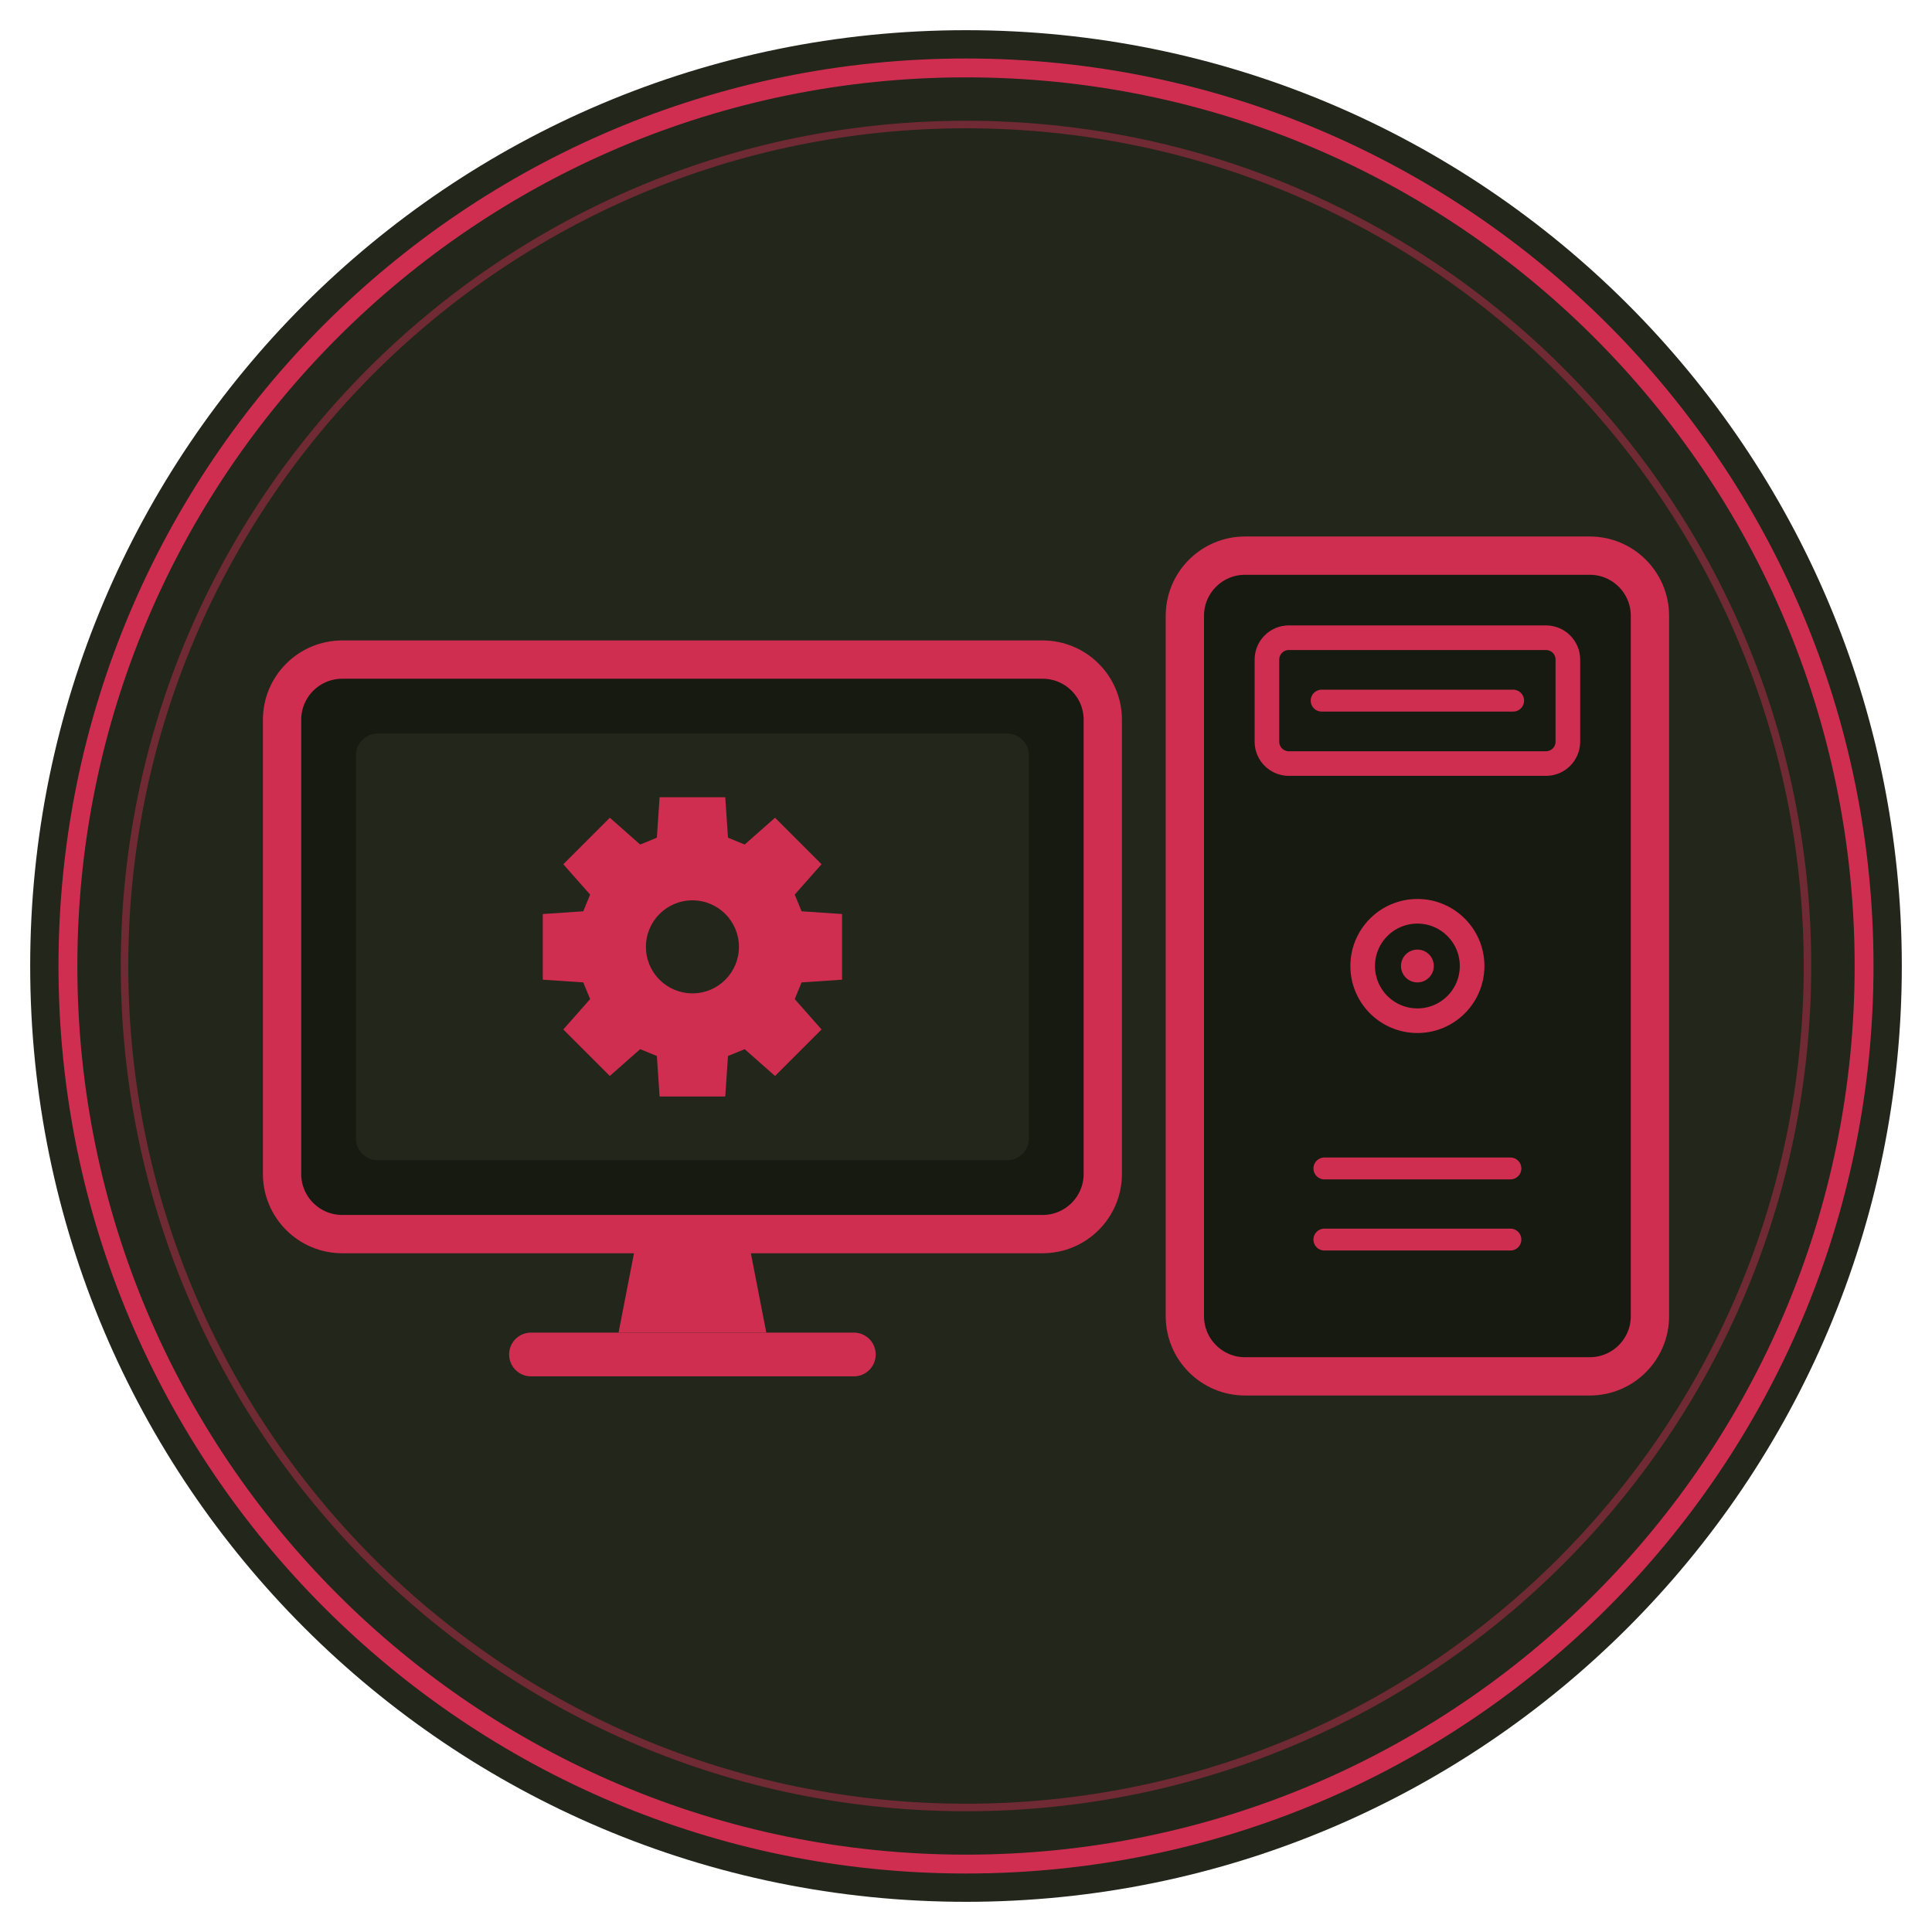
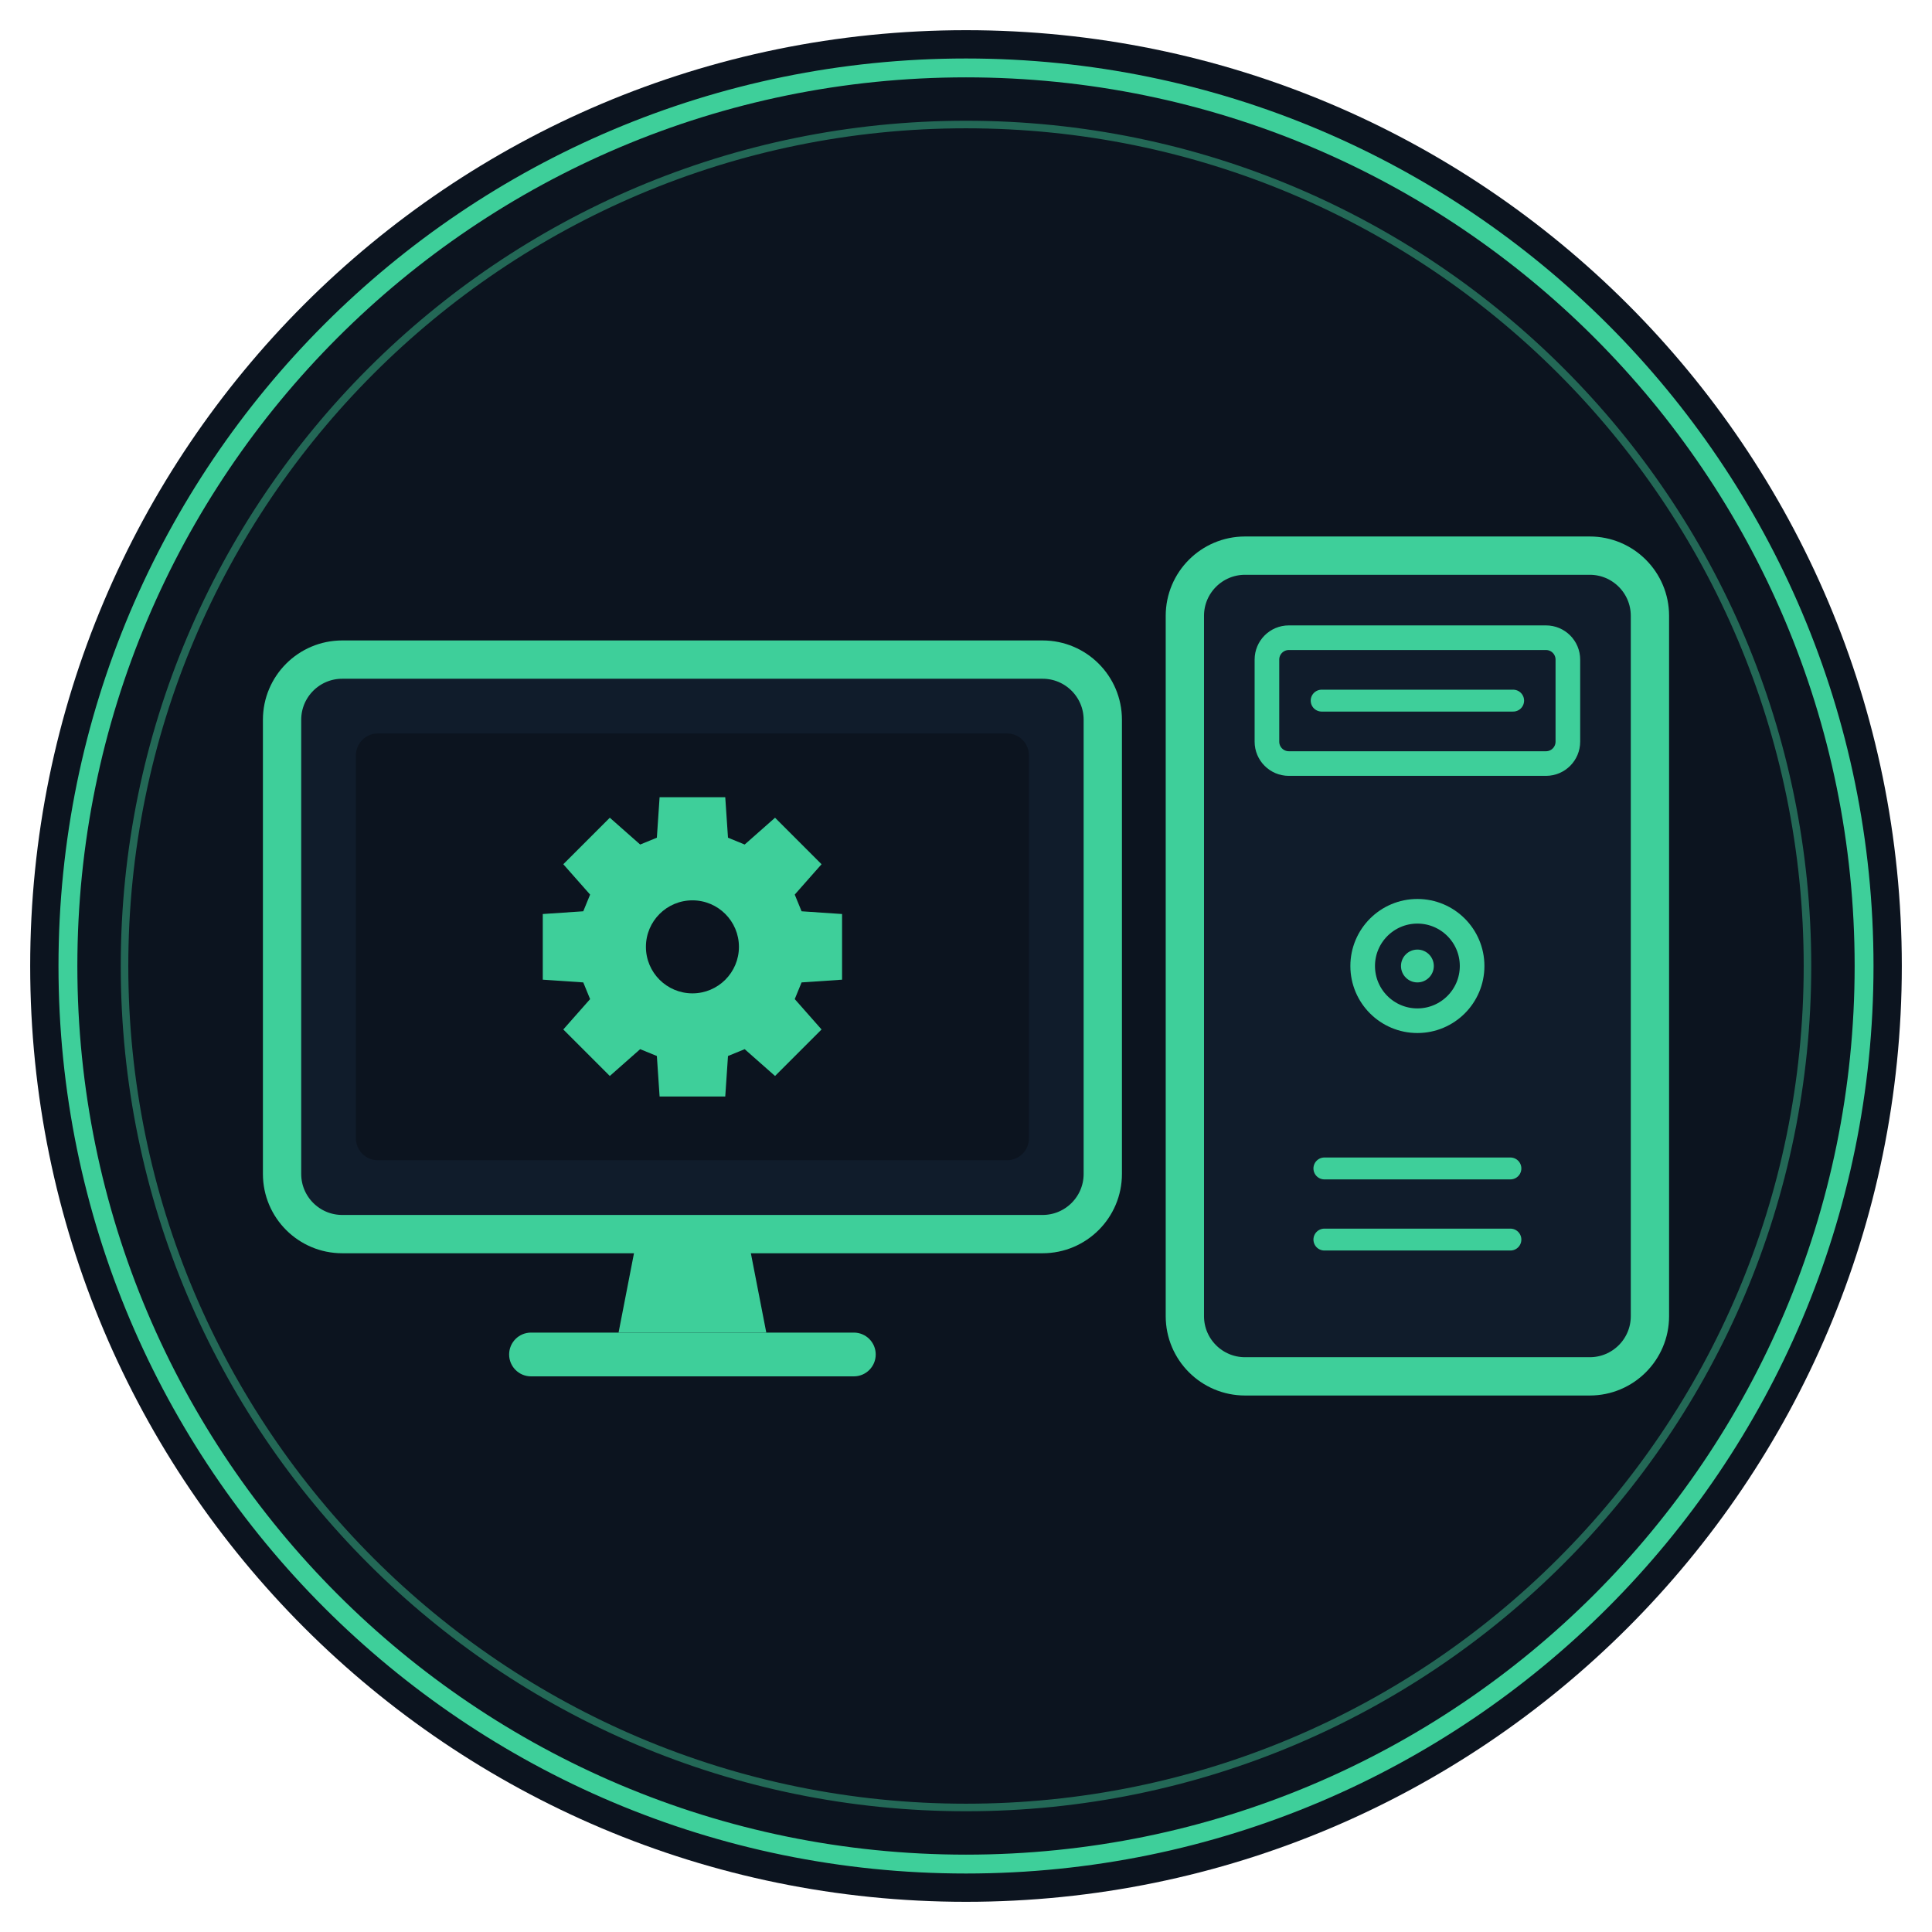
<svg xmlns="http://www.w3.org/2000/svg" viewBox="0 0 1024 1024" role="img" aria-label="HunterPCBuilds logo">
  <defs>
    <clipPath id="c">
      <circle cx="512" cy="512" r="432" />
    </clipPath>
  </defs>
-   <circle cx="512" cy="512" r="496" fill="#22261b" />
-   <circle cx="512" cy="512" r="476" fill="none" stroke="#cf2e50" stroke-width="10" />
-   <circle cx="512" cy="512" r="446" fill="none" stroke="#cf2e50" stroke-width="4" opacity=".45" />
-   <g clip-path="url(#c)" fill="none" stroke="#cf2e50" stroke-width="8" stroke-linecap="round" stroke-linejoin="round" opacity=".55">
+   <circle cx="512" cy="512" r="496" fill="#0c141f" />
+   <circle cx="512" cy="512" r="476" fill="none" stroke="#3ecf9a" stroke-width="10" />
+   <circle cx="512" cy="512" r="446" fill="none" stroke="#3ecf9a" stroke-width="4" opacity=".45" />
+   <g clip-path="url(#c)" fill="none" stroke="#3ecf9a" stroke-width="8" stroke-linecap="round" stroke-linejoin="round" opacity=".55">
</g>
  <g transform="translate(512,512) scale(1.45) translate(-465,-412)">
-     <rect x="215" y="300" width="300" height="210" rx="22" fill="#171a10" stroke="#cf2e50" stroke-width="14" />
-     <rect x="242" y="327" width="246" height="156" rx="8" fill="#22261b" />
-     <path d="M404.9,392.0 L419.7,393.0 L419.7,417.0 L404.9,418.0 L402.4,424.1 L412.2,435.2 L395.2,452.2 L384.1,442.4 L378.0,444.9 L377.0,459.7 L353.0,459.7 L352.0,444.9 L345.9,442.4 L334.8,452.2 L317.8,435.2 L327.6,424.1 L325.1,418.0 L310.3,417.0 L310.3,393.0 L325.1,392.0 L327.6,385.9 L317.8,374.8 L334.8,357.8 L345.9,367.6 L352.0,365.1 L353.0,350.3 L377.0,350.3 L378.0,365.1 L384.1,367.6 L395.2,357.8 L412.2,374.8 L402.4,385.9Z M382,405 A17,17 0 1 0 348,405 A17,17 0 1 0 382,405Z" fill="#cf2e50" fill-rule="evenodd" />
-     <path d="M345 510 H385 L392 546 H338Z" fill="#cf2e50" />
-     <rect x="298" y="546" width="134" height="16" rx="8" fill="#cf2e50" />
-     <rect x="545" y="262" width="170" height="300" rx="22" fill="#171a10" stroke="#cf2e50" stroke-width="14" />
-     <rect x="575" y="292" width="110" height="46" rx="8" fill="none" stroke="#cf2e50" stroke-width="9" />
-     <path d="M595 315 H665" stroke="#cf2e50" stroke-width="8" stroke-linecap="round" />
-     <circle cx="630" cy="412" r="20" fill="none" stroke="#cf2e50" stroke-width="9" />
-     <circle cx="630" cy="412" r="6" fill="#cf2e50" />
-     <path d="M596 486 H664 M596 512 H664" stroke="#cf2e50" stroke-width="8" stroke-linecap="round" />
+     <rect x="215" y="300" width="300" height="210" rx="22" fill="#101c2b" stroke="#3ecf9a" stroke-width="14" />
+     <rect x="242" y="327" width="246" height="156" rx="8" fill="#0c141f" />
+     <path d="M404.9,392.0 L419.7,393.0 L419.7,417.0 L404.9,418.0 L402.4,424.1 L412.2,435.2 L395.2,452.2 L384.1,442.4 L378.0,444.9 L377.0,459.7 L353.0,459.7 L352.0,444.9 L345.9,442.4 L334.8,452.2 L317.8,435.2 L327.6,424.1 L325.1,418.0 L310.3,417.0 L310.3,393.0 L325.1,392.0 L327.6,385.9 L317.8,374.8 L334.8,357.8 L345.9,367.6 L352.0,365.1 L353.0,350.3 L377.0,350.3 L378.0,365.1 L384.1,367.6 L395.2,357.8 L412.2,374.8 L402.4,385.9Z M382,405 A17,17 0 1 0 348,405 A17,17 0 1 0 382,405Z" fill="#3ecf9a" fill-rule="evenodd" />
+     <path d="M345 510 H385 L392 546 H338Z" fill="#3ecf9a" />
+     <rect x="298" y="546" width="134" height="16" rx="8" fill="#3ecf9a" />
+     <rect x="545" y="262" width="170" height="300" rx="22" fill="#101c2b" stroke="#3ecf9a" stroke-width="14" />
+     <rect x="575" y="292" width="110" height="46" rx="8" fill="none" stroke="#3ecf9a" stroke-width="9" />
+     <path d="M595 315 H665" stroke="#3ecf9a" stroke-width="8" stroke-linecap="round" />
+     <circle cx="630" cy="412" r="20" fill="none" stroke="#3ecf9a" stroke-width="9" />
+     <circle cx="630" cy="412" r="6" fill="#3ecf9a" />
+     <path d="M596 486 H664 M596 512 H664" stroke="#3ecf9a" stroke-width="8" stroke-linecap="round" />
  </g>
</svg>
